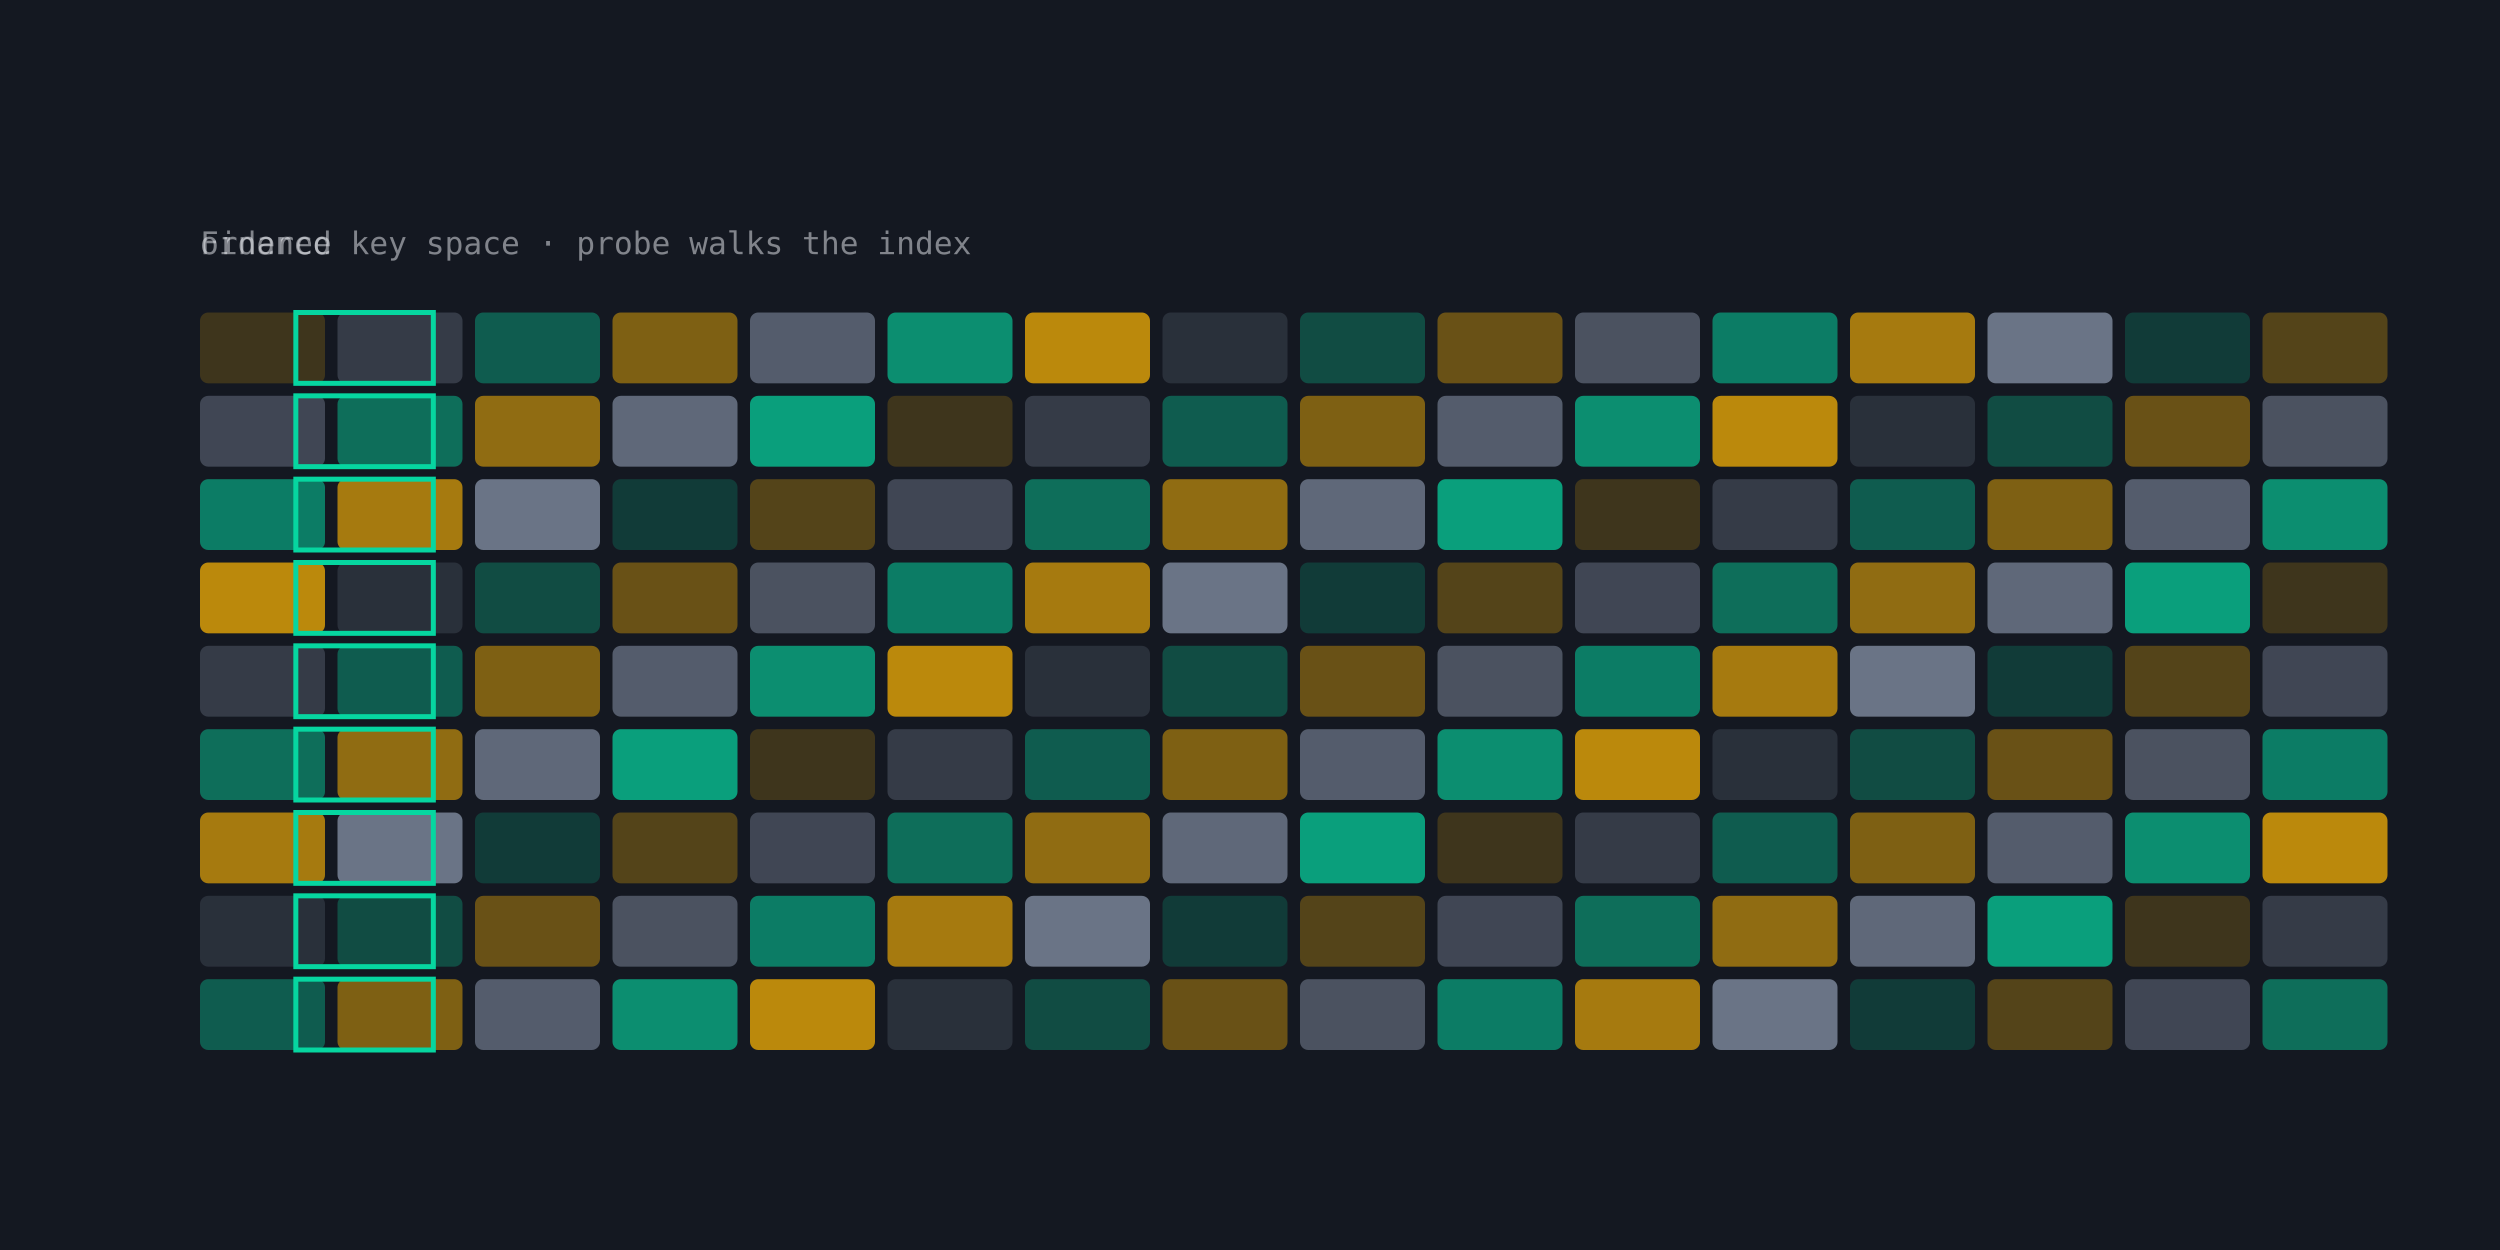
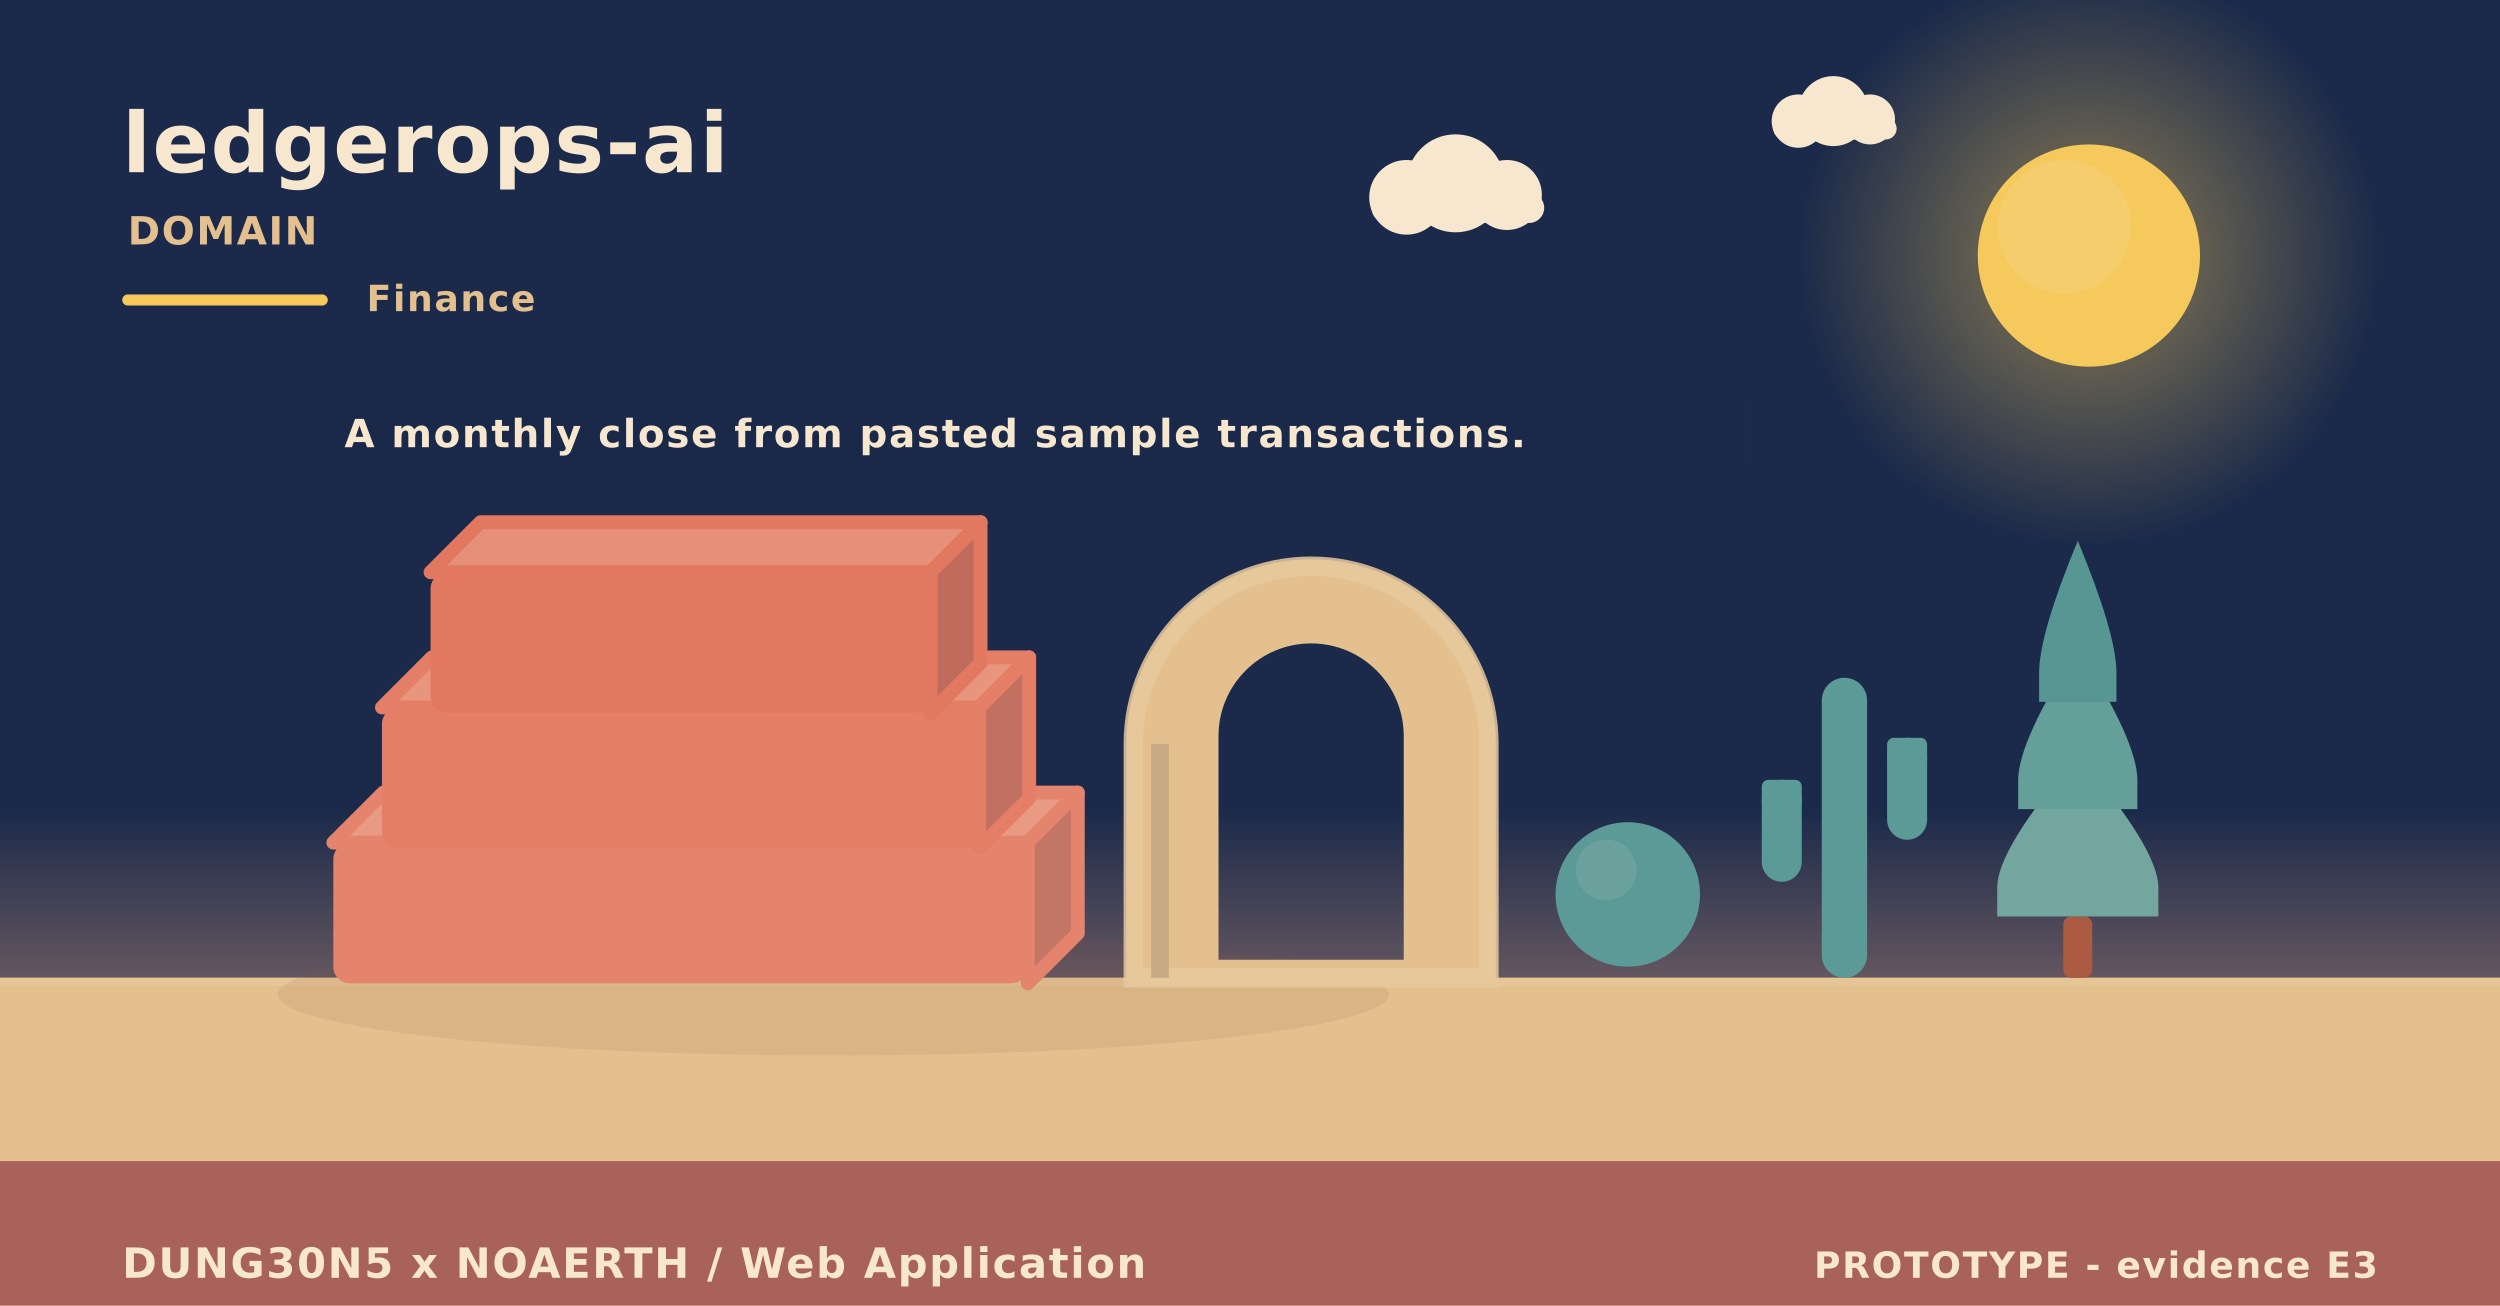
- <svg xmlns="http://www.w3.org/2000/svg" viewBox="0 0 1200 600" width="1200" height="600" role="img" aria-label="ledgerops-ai domain model">
-   <rect width="1200" height="600" fill="#141821" />
-   <defs>
-     <linearGradient id="gd" x1="0" y1="0" x2="1" y2="1">
-       <stop offset="0%" stop-color="#ffb703" />
-       <stop offset="100%" stop-color="#8d99ae" />
-     </linearGradient>
-   </defs>
-   <rect x="96.00" y="150.00" width="60.00" height="34.00" rx="4.00" fill="#ffb703" opacity="0.18" />
-   <rect x="162.00" y="150.00" width="60.00" height="34.00" rx="4.00" fill="#8d99ae" opacity="0.27" />
-   <rect x="228.00" y="150.00" width="60.00" height="34.00" rx="4.00" fill="#06d6a0" opacity="0.36" />
-   <rect x="294.00" y="150.00" width="60.00" height="34.00" rx="4.00" fill="#ffb703" opacity="0.45" />
-   <rect x="360.00" y="150.00" width="60.00" height="34.00" rx="4.00" fill="#8d99ae" opacity="0.53" />
-   <rect x="426.00" y="150.00" width="60.00" height="34.00" rx="4.00" fill="#06d6a0" opacity="0.62" />
-   <rect x="492.00" y="150.00" width="60.00" height="34.00" rx="4.00" fill="#ffb703" opacity="0.71" />
-   <rect x="558.00" y="150.00" width="60.00" height="34.00" rx="4.00" fill="#8d99ae" opacity="0.18" />
-   <rect x="624.00" y="150.00" width="60.00" height="34.00" rx="4.00" fill="#06d6a0" opacity="0.27" />
-   <rect x="690.00" y="150.00" width="60.00" height="34.00" rx="4.00" fill="#ffb703" opacity="0.36" />
-   <rect x="756.00" y="150.00" width="60.00" height="34.00" rx="4.00" fill="#8d99ae" opacity="0.45" />
-   <rect x="822.00" y="150.00" width="60.00" height="34.00" rx="4.00" fill="#06d6a0" opacity="0.53" />
-   <rect x="888.00" y="150.00" width="60.00" height="34.00" rx="4.00" fill="#ffb703" opacity="0.62" />
-   <rect x="954.00" y="150.00" width="60.00" height="34.00" rx="4.00" fill="#8d99ae" opacity="0.71" />
-   <rect x="1020.00" y="150.00" width="60.00" height="34.00" rx="4.00" fill="#06d6a0" opacity="0.18" />
-   <rect x="1086.00" y="150.00" width="60.00" height="34.00" rx="4.00" fill="#ffb703" opacity="0.27" />
-   <rect x="96.00" y="190.00" width="60.00" height="34.00" rx="4.00" fill="#8d99ae" opacity="0.36" />
-   <rect x="162.00" y="190.00" width="60.00" height="34.00" rx="4.00" fill="#06d6a0" opacity="0.45" />
-   <rect x="228.00" y="190.00" width="60.00" height="34.00" rx="4.00" fill="#ffb703" opacity="0.53" />
-   <rect x="294.00" y="190.00" width="60.00" height="34.00" rx="4.00" fill="#8d99ae" opacity="0.62" />
-   <rect x="360.00" y="190.00" width="60.00" height="34.00" rx="4.00" fill="#06d6a0" opacity="0.71" />
-   <rect x="426.00" y="190.00" width="60.00" height="34.00" rx="4.00" fill="#ffb703" opacity="0.18" />
-   <rect x="492.00" y="190.00" width="60.00" height="34.00" rx="4.00" fill="#8d99ae" opacity="0.27" />
-   <rect x="558.00" y="190.00" width="60.00" height="34.00" rx="4.00" fill="#06d6a0" opacity="0.36" />
-   <rect x="624.00" y="190.00" width="60.00" height="34.00" rx="4.00" fill="#ffb703" opacity="0.45" />
-   <rect x="690.00" y="190.00" width="60.00" height="34.00" rx="4.00" fill="#8d99ae" opacity="0.53" />
-   <rect x="756.00" y="190.00" width="60.00" height="34.00" rx="4.00" fill="#06d6a0" opacity="0.62" />
-   <rect x="822.00" y="190.00" width="60.00" height="34.00" rx="4.00" fill="#ffb703" opacity="0.71" />
-   <rect x="888.00" y="190.00" width="60.00" height="34.00" rx="4.00" fill="#8d99ae" opacity="0.18" />
-   <rect x="954.00" y="190.00" width="60.00" height="34.00" rx="4.00" fill="#06d6a0" opacity="0.27" />
-   <rect x="1020.00" y="190.00" width="60.00" height="34.00" rx="4.00" fill="#ffb703" opacity="0.36" />
-   <rect x="1086.00" y="190.00" width="60.00" height="34.00" rx="4.00" fill="#8d99ae" opacity="0.45" />
-   <rect x="96.00" y="230.00" width="60.00" height="34.00" rx="4.00" fill="#06d6a0" opacity="0.53" />
-   <rect x="162.00" y="230.00" width="60.00" height="34.00" rx="4.00" fill="#ffb703" opacity="0.62" />
-   <rect x="228.00" y="230.00" width="60.00" height="34.00" rx="4.00" fill="#8d99ae" opacity="0.71" />
-   <rect x="294.00" y="230.00" width="60.00" height="34.00" rx="4.00" fill="#06d6a0" opacity="0.18" />
-   <rect x="360.00" y="230.00" width="60.00" height="34.00" rx="4.00" fill="#ffb703" opacity="0.27" />
-   <rect x="426.00" y="230.00" width="60.00" height="34.00" rx="4.00" fill="#8d99ae" opacity="0.36" />
-   <rect x="492.00" y="230.00" width="60.00" height="34.00" rx="4.00" fill="#06d6a0" opacity="0.45" />
-   <rect x="558.00" y="230.00" width="60.00" height="34.00" rx="4.00" fill="#ffb703" opacity="0.53" />
-   <rect x="624.00" y="230.00" width="60.00" height="34.00" rx="4.00" fill="#8d99ae" opacity="0.62" />
-   <rect x="690.00" y="230.00" width="60.00" height="34.00" rx="4.00" fill="#06d6a0" opacity="0.71" />
-   <rect x="756.00" y="230.00" width="60.00" height="34.00" rx="4.00" fill="#ffb703" opacity="0.18" />
-   <rect x="822.00" y="230.00" width="60.00" height="34.00" rx="4.00" fill="#8d99ae" opacity="0.27" />
-   <rect x="888.00" y="230.00" width="60.00" height="34.00" rx="4.00" fill="#06d6a0" opacity="0.36" />
-   <rect x="954.00" y="230.00" width="60.00" height="34.00" rx="4.00" fill="#ffb703" opacity="0.45" />
-   <rect x="1020.00" y="230.00" width="60.00" height="34.00" rx="4.00" fill="#8d99ae" opacity="0.53" />
-   <rect x="1086.00" y="230.00" width="60.00" height="34.00" rx="4.00" fill="#06d6a0" opacity="0.62" />
-   <rect x="96.00" y="270.00" width="60.00" height="34.00" rx="4.00" fill="#ffb703" opacity="0.71" />
-   <rect x="162.00" y="270.00" width="60.00" height="34.00" rx="4.00" fill="#8d99ae" opacity="0.18" />
-   <rect x="228.00" y="270.00" width="60.00" height="34.00" rx="4.00" fill="#06d6a0" opacity="0.27" />
-   <rect x="294.00" y="270.00" width="60.00" height="34.00" rx="4.00" fill="#ffb703" opacity="0.36" />
-   <rect x="360.00" y="270.00" width="60.00" height="34.00" rx="4.00" fill="#8d99ae" opacity="0.45" />
-   <rect x="426.00" y="270.00" width="60.00" height="34.00" rx="4.00" fill="#06d6a0" opacity="0.53" />
-   <rect x="492.00" y="270.00" width="60.00" height="34.00" rx="4.00" fill="#ffb703" opacity="0.62" />
-   <rect x="558.00" y="270.00" width="60.00" height="34.00" rx="4.00" fill="#8d99ae" opacity="0.71" />
-   <rect x="624.00" y="270.00" width="60.00" height="34.00" rx="4.00" fill="#06d6a0" opacity="0.18" />
-   <rect x="690.00" y="270.00" width="60.00" height="34.00" rx="4.00" fill="#ffb703" opacity="0.27" />
-   <rect x="756.00" y="270.00" width="60.00" height="34.00" rx="4.00" fill="#8d99ae" opacity="0.36" />
-   <rect x="822.00" y="270.00" width="60.00" height="34.00" rx="4.00" fill="#06d6a0" opacity="0.45" />
-   <rect x="888.00" y="270.00" width="60.00" height="34.00" rx="4.00" fill="#ffb703" opacity="0.53" />
-   <rect x="954.00" y="270.00" width="60.00" height="34.00" rx="4.00" fill="#8d99ae" opacity="0.62" />
-   <rect x="1020.00" y="270.00" width="60.00" height="34.00" rx="4.00" fill="#06d6a0" opacity="0.71" />
-   <rect x="1086.00" y="270.00" width="60.00" height="34.00" rx="4.00" fill="#ffb703" opacity="0.18" />
-   <rect x="96.00" y="310.00" width="60.00" height="34.00" rx="4.00" fill="#8d99ae" opacity="0.27" />
-   <rect x="162.00" y="310.00" width="60.00" height="34.00" rx="4.00" fill="#06d6a0" opacity="0.36" />
-   <rect x="228.00" y="310.00" width="60.00" height="34.00" rx="4.00" fill="#ffb703" opacity="0.45" />
-   <rect x="294.00" y="310.00" width="60.00" height="34.00" rx="4.00" fill="#8d99ae" opacity="0.53" />
-   <rect x="360.00" y="310.00" width="60.00" height="34.00" rx="4.00" fill="#06d6a0" opacity="0.62" />
-   <rect x="426.00" y="310.00" width="60.00" height="34.00" rx="4.00" fill="#ffb703" opacity="0.71" />
-   <rect x="492.00" y="310.00" width="60.00" height="34.00" rx="4.00" fill="#8d99ae" opacity="0.18" />
-   <rect x="558.00" y="310.00" width="60.00" height="34.00" rx="4.00" fill="#06d6a0" opacity="0.27" />
-   <rect x="624.00" y="310.00" width="60.00" height="34.00" rx="4.00" fill="#ffb703" opacity="0.36" />
-   <rect x="690.00" y="310.00" width="60.00" height="34.00" rx="4.00" fill="#8d99ae" opacity="0.45" />
-   <rect x="756.00" y="310.00" width="60.00" height="34.00" rx="4.00" fill="#06d6a0" opacity="0.53" />
-   <rect x="822.00" y="310.00" width="60.00" height="34.00" rx="4.00" fill="#ffb703" opacity="0.62" />
-   <rect x="888.00" y="310.00" width="60.00" height="34.00" rx="4.00" fill="#8d99ae" opacity="0.71" />
-   <rect x="954.00" y="310.00" width="60.00" height="34.00" rx="4.00" fill="#06d6a0" opacity="0.18" />
-   <rect x="1020.00" y="310.00" width="60.00" height="34.00" rx="4.00" fill="#ffb703" opacity="0.27" />
-   <rect x="1086.00" y="310.00" width="60.00" height="34.00" rx="4.00" fill="#8d99ae" opacity="0.36" />
-   <rect x="96.00" y="350.00" width="60.00" height="34.00" rx="4.00" fill="#06d6a0" opacity="0.45" />
-   <rect x="162.00" y="350.00" width="60.00" height="34.00" rx="4.00" fill="#ffb703" opacity="0.53" />
-   <rect x="228.00" y="350.00" width="60.00" height="34.00" rx="4.00" fill="#8d99ae" opacity="0.62" />
-   <rect x="294.00" y="350.00" width="60.00" height="34.00" rx="4.00" fill="#06d6a0" opacity="0.71" />
-   <rect x="360.00" y="350.00" width="60.00" height="34.00" rx="4.00" fill="#ffb703" opacity="0.18" />
-   <rect x="426.00" y="350.00" width="60.00" height="34.00" rx="4.00" fill="#8d99ae" opacity="0.27" />
-   <rect x="492.00" y="350.00" width="60.00" height="34.00" rx="4.00" fill="#06d6a0" opacity="0.36" />
-   <rect x="558.00" y="350.00" width="60.00" height="34.00" rx="4.00" fill="#ffb703" opacity="0.45" />
-   <rect x="624.00" y="350.00" width="60.00" height="34.00" rx="4.00" fill="#8d99ae" opacity="0.53" />
-   <rect x="690.00" y="350.00" width="60.00" height="34.00" rx="4.00" fill="#06d6a0" opacity="0.62" />
-   <rect x="756.00" y="350.00" width="60.00" height="34.00" rx="4.00" fill="#ffb703" opacity="0.71" />
-   <rect x="822.00" y="350.00" width="60.00" height="34.00" rx="4.00" fill="#8d99ae" opacity="0.18" />
-   <rect x="888.00" y="350.00" width="60.00" height="34.00" rx="4.00" fill="#06d6a0" opacity="0.27" />
-   <rect x="954.00" y="350.00" width="60.00" height="34.00" rx="4.00" fill="#ffb703" opacity="0.36" />
-   <rect x="1020.00" y="350.00" width="60.00" height="34.00" rx="4.00" fill="#8d99ae" opacity="0.45" />
-   <rect x="1086.00" y="350.00" width="60.00" height="34.00" rx="4.00" fill="#06d6a0" opacity="0.53" />
-   <rect x="96.00" y="390.00" width="60.00" height="34.00" rx="4.00" fill="#ffb703" opacity="0.62" />
-   <rect x="162.00" y="390.00" width="60.00" height="34.00" rx="4.00" fill="#8d99ae" opacity="0.71" />
-   <rect x="228.00" y="390.00" width="60.00" height="34.00" rx="4.00" fill="#06d6a0" opacity="0.18" />
-   <rect x="294.00" y="390.00" width="60.00" height="34.00" rx="4.00" fill="#ffb703" opacity="0.27" />
-   <rect x="360.00" y="390.00" width="60.00" height="34.00" rx="4.00" fill="#8d99ae" opacity="0.36" />
-   <rect x="426.00" y="390.00" width="60.00" height="34.00" rx="4.00" fill="#06d6a0" opacity="0.45" />
-   <rect x="492.00" y="390.00" width="60.00" height="34.00" rx="4.00" fill="#ffb703" opacity="0.53" />
-   <rect x="558.00" y="390.00" width="60.00" height="34.00" rx="4.00" fill="#8d99ae" opacity="0.62" />
-   <rect x="624.00" y="390.00" width="60.00" height="34.00" rx="4.00" fill="#06d6a0" opacity="0.71" />
-   <rect x="690.00" y="390.00" width="60.00" height="34.00" rx="4.00" fill="#ffb703" opacity="0.18" />
-   <rect x="756.00" y="390.00" width="60.00" height="34.00" rx="4.00" fill="#8d99ae" opacity="0.27" />
-   <rect x="822.00" y="390.00" width="60.00" height="34.00" rx="4.00" fill="#06d6a0" opacity="0.36" />
-   <rect x="888.00" y="390.00" width="60.00" height="34.00" rx="4.00" fill="#ffb703" opacity="0.45" />
-   <rect x="954.00" y="390.00" width="60.00" height="34.00" rx="4.00" fill="#8d99ae" opacity="0.53" />
-   <rect x="1020.00" y="390.00" width="60.00" height="34.00" rx="4.00" fill="#06d6a0" opacity="0.62" />
-   <rect x="1086.00" y="390.00" width="60.00" height="34.00" rx="4.00" fill="#ffb703" opacity="0.71" />
-   <rect x="96.00" y="430.00" width="60.00" height="34.00" rx="4.00" fill="#8d99ae" opacity="0.18" />
-   <rect x="162.00" y="430.00" width="60.00" height="34.00" rx="4.00" fill="#06d6a0" opacity="0.27" />
-   <rect x="228.00" y="430.00" width="60.00" height="34.00" rx="4.00" fill="#ffb703" opacity="0.36" />
-   <rect x="294.00" y="430.00" width="60.00" height="34.00" rx="4.00" fill="#8d99ae" opacity="0.45" />
-   <rect x="360.00" y="430.00" width="60.00" height="34.00" rx="4.00" fill="#06d6a0" opacity="0.53" />
-   <rect x="426.00" y="430.00" width="60.00" height="34.00" rx="4.00" fill="#ffb703" opacity="0.62" />
-   <rect x="492.00" y="430.00" width="60.00" height="34.00" rx="4.00" fill="#8d99ae" opacity="0.71" />
-   <rect x="558.00" y="430.00" width="60.00" height="34.00" rx="4.00" fill="#06d6a0" opacity="0.18" />
-   <rect x="624.00" y="430.00" width="60.00" height="34.00" rx="4.00" fill="#ffb703" opacity="0.27" />
-   <rect x="690.00" y="430.00" width="60.00" height="34.00" rx="4.00" fill="#8d99ae" opacity="0.36" />
-   <rect x="756.00" y="430.00" width="60.00" height="34.00" rx="4.00" fill="#06d6a0" opacity="0.45" />
-   <rect x="822.00" y="430.00" width="60.00" height="34.00" rx="4.00" fill="#ffb703" opacity="0.53" />
-   <rect x="888.00" y="430.00" width="60.00" height="34.00" rx="4.00" fill="#8d99ae" opacity="0.62" />
-   <rect x="954.00" y="430.00" width="60.00" height="34.00" rx="4.00" fill="#06d6a0" opacity="0.71" />
-   <rect x="1020.00" y="430.00" width="60.00" height="34.00" rx="4.00" fill="#ffb703" opacity="0.18" />
-   <rect x="1086.00" y="430.00" width="60.00" height="34.00" rx="4.00" fill="#8d99ae" opacity="0.27" />
-   <rect x="96.00" y="470.00" width="60.00" height="34.00" rx="4.00" fill="#06d6a0" opacity="0.36" />
-   <rect x="162.00" y="470.00" width="60.00" height="34.00" rx="4.00" fill="#ffb703" opacity="0.45" />
-   <rect x="228.00" y="470.00" width="60.00" height="34.00" rx="4.00" fill="#8d99ae" opacity="0.53" />
-   <rect x="294.00" y="470.00" width="60.00" height="34.00" rx="4.00" fill="#06d6a0" opacity="0.62" />
-   <rect x="360.00" y="470.00" width="60.00" height="34.00" rx="4.00" fill="#ffb703" opacity="0.71" />
-   <rect x="426.00" y="470.00" width="60.00" height="34.00" rx="4.00" fill="#8d99ae" opacity="0.18" />
-   <rect x="492.00" y="470.00" width="60.00" height="34.00" rx="4.00" fill="#06d6a0" opacity="0.27" />
-   <rect x="558.00" y="470.00" width="60.00" height="34.00" rx="4.00" fill="#ffb703" opacity="0.36" />
-   <rect x="624.00" y="470.00" width="60.00" height="34.00" rx="4.00" fill="#8d99ae" opacity="0.45" />
-   <rect x="690.00" y="470.00" width="60.00" height="34.00" rx="4.00" fill="#06d6a0" opacity="0.53" />
-   <rect x="756.00" y="470.00" width="60.00" height="34.00" rx="4.00" fill="#ffb703" opacity="0.62" />
-   <rect x="822.00" y="470.00" width="60.00" height="34.00" rx="4.00" fill="#8d99ae" opacity="0.71" />
-   <rect x="888.00" y="470.00" width="60.00" height="34.00" rx="4.00" fill="#06d6a0" opacity="0.18" />
-   <rect x="954.00" y="470.00" width="60.00" height="34.00" rx="4.00" fill="#ffb703" opacity="0.27" />
-   <rect x="1020.00" y="470.00" width="60.00" height="34.00" rx="4.00" fill="#8d99ae" opacity="0.36" />
-   <rect x="1086.00" y="470.00" width="60.00" height="34.00" rx="4.00" fill="#06d6a0" opacity="0.45" />
+ <svg xmlns="http://www.w3.org/2000/svg" width="900" height="470" viewBox="0 0 900 470" role="img" aria-label="ledgerops-ai - the problem it addresses">
+   <linearGradient id="skym" x1="0" y1="0" x2="0" y2="1">
+     <stop offset="0" stop-color="#1b2a4a" />
+     <stop offset="0.62" stop-color="#1b2a4a" />
+     <stop offset="1" stop-color="#f3ad8a" />
+   </linearGradient>
+   <rect width="900" height="470" fill="url(#skym)" />
+   <radialGradient id="sunm">
+     <stop offset="0.35" stop-color="#f5c95c" stop-opacity="0.34" />
+     <stop offset="1" stop-color="#f5c95c" stop-opacity="0" />
+   </radialGradient>
+   <circle cx="752" cy="92" r="104" fill="url(#sunm)" />
+   <circle cx="752" cy="92" r="40" fill="#f5c95c" />
+   <circle cx="743.2" cy="81.6" r="24" fill="#f5d27e" opacity="0.5" />
  <g>
-     <rect x="142" y="150" width="66" height="34" fill="none" stroke="#06d6a0" stroke-width="2.4">
-       <animate attributeName="opacity" values="0;1;0" dur="7.85s" begin="0.0s" repeatCount="indefinite" />
-     </rect>
+     <circle cx="524" cy="66" r="17.64" fill="#f6e7ce" />
+     <circle cx="506.36" cy="71.04" r="13.44" fill="#f6e7ce" />
+     <circle cx="542.48" cy="70.2" r="12.6" fill="#f6e7ce" />
+     <rect x="493.76" y="69.36" width="62.16" height="10.92" rx="5.46" fill="#f6e7ce" />
+     <animateTransform attributeName="transform" type="translate" values="0 0;24 0;0 0" dur="36s" begin="0s" repeatCount="indefinite" />
  </g>
  <g>
-     <rect x="142" y="190" width="66" height="34" fill="none" stroke="#06d6a0" stroke-width="2.4">
-       <animate attributeName="opacity" values="0;1;0" dur="7.85s" begin="0.42s" repeatCount="indefinite" />
-     </rect>
+     <circle cx="660" cy="40" r="12.6" fill="#f6e7ce" />
+     <circle cx="647.4" cy="43.6" r="9.6" fill="#f6e7ce" />
+     <circle cx="673.2" cy="43" r="9" fill="#f6e7ce" />
+     <rect x="638.4" y="42.4" width="44.4" height="7.8" rx="3.9" fill="#f6e7ce" />
+     <animateTransform attributeName="transform" type="translate" values="0 0;-18 0;0 0" dur="46s" begin="3s" repeatCount="indefinite" />
  </g>
-   <g>
-     <rect x="142" y="230" width="66" height="34" fill="none" stroke="#06d6a0" stroke-width="2.4">
-       <animate attributeName="opacity" values="0;1;0" dur="7.85s" begin="0.84s" repeatCount="indefinite" />
-     </rect>
-   </g>
-   <g>
-     <rect x="142" y="270" width="66" height="34" fill="none" stroke="#06d6a0" stroke-width="2.4">
-       <animate attributeName="opacity" values="0;1;0" dur="7.85s" begin="1.26s" repeatCount="indefinite" />
-     </rect>
-   </g>
-   <g>
-     <rect x="142" y="310" width="66" height="34" fill="none" stroke="#06d6a0" stroke-width="2.4">
-       <animate attributeName="opacity" values="0;1;0" dur="7.85s" begin="1.68s" repeatCount="indefinite" />
-     </rect>
-   </g>
-   <g>
-     <rect x="142" y="350" width="66" height="34" fill="none" stroke="#06d6a0" stroke-width="2.4">
-       <animate attributeName="opacity" values="0;1;0" dur="7.85s" begin="2.1s" repeatCount="indefinite" />
-     </rect>
-   </g>
-   <g>
-     <rect x="142" y="390" width="66" height="34" fill="none" stroke="#06d6a0" stroke-width="2.4">
-       <animate attributeName="opacity" values="0;1;0" dur="7.85s" begin="2.52s" repeatCount="indefinite" />
-     </rect>
-   </g>
-   <g>
-     <rect x="142" y="430" width="66" height="34" fill="none" stroke="#06d6a0" stroke-width="2.4">
-       <animate attributeName="opacity" values="0;1;0" dur="7.85s" begin="2.94s" repeatCount="indefinite" />
-     </rect>
-   </g>
-   <g>
-     <rect x="142" y="470" width="66" height="34" fill="none" stroke="#06d6a0" stroke-width="2.4">
-       <animate attributeName="opacity" values="0;1;0" dur="7.85s" begin="3.36s" repeatCount="indefinite" />
-     </rect>
-   </g>
-   <text x="96" y="122" font-family="ui-monospace,Menlo,monospace" font-size="15" fill="rgba(238,241,246,0.500)">ordered key space · probe walks the index</text>
-   <text x="96" y="122" font-family="ui-monospace,Menlo,monospace" font-size="15" fill="rgba(238,241,246,0.500)">Finance</text>
+   <rect x="0" y="352" width="900" height="118" fill="#e3c08d" />
+   <rect x="0" y="352" width="900" height="3" fill="#e6c596" />
+   <text x="44" y="62" font-family="Verdana,DejaVu Sans,sans-serif" font-size="30" font-weight="700" letter-spacing="0.6" fill="#f6e7ce" text-anchor="start">ledgerops-ai</text>
+   <text x="46" y="88" font-family="Verdana,DejaVu Sans,sans-serif" font-size="14" font-weight="700" letter-spacing="0.6" fill="#e3c08d" text-anchor="start">DOMAIN</text>
+   <rect x="44" y="106" width="74" height="4" rx="2" fill="#f5c95c" />
+   <text x="132" y="112" font-family="Verdana,DejaVu Sans,sans-serif" font-size="13" font-weight="700" letter-spacing="0.6" fill="#e3c08d" text-anchor="start">Finance</text>
+   <ellipse cx="300" cy="358" rx="200" ry="22" fill="rgba(138,90,68,0.11)" />
+   <path d="M120,303.33 L370,303.33 L388,285.33 L138,285.33 Z" fill="#e99a82" stroke="#e5846c" stroke-width="5" stroke-linejoin="round" />
+   <path d="M370,303.33 L388,285.33 L388,336 L370,354 Z" fill="#c37566" stroke="#e5846c" stroke-width="5" stroke-linejoin="round" />
+   <rect x="120" y="303.33" width="250" height="50.67" rx="6" fill="#e5846c" />
+   <path d="M137.5,254.67 L352.5,254.67 L370.5,236.67 L155.5,236.67 Z" fill="#e8957d" stroke="#e47e66" stroke-width="5" stroke-linejoin="round" />
+   <path d="M352.5,254.67 L370.5,236.67 L370.5,287.33 L352.5,305.33 Z" fill="#c27061" stroke="#e47e66" stroke-width="5" stroke-linejoin="round" />
+   <rect x="137.5" y="254.67" width="215" height="50.67" rx="6" fill="#e47e66" />
+   <path d="M155,206 L335,206 L353,188 L173,188 Z" fill="#e79079" stroke="#e37861" stroke-width="5" stroke-linejoin="round" />
+   <path d="M335,206 L353,188 L353,238.67 L335,256.67 Z" fill="#c16b5d" stroke="#e37861" stroke-width="5" stroke-linejoin="round" />
+   <rect x="155" y="206" width="180" height="50.67" rx="6" fill="#e37861" />
+   <path d="M408,352 L408,267.84 A64,64 0 0 1 536,267.84 L536,352 Z M436.16,348 L436.16,264.97 A35.84,35.84 0 0 1 507.84,264.97 L507.84,348 Z" fill="#e3c08d" fill-rule="evenodd" stroke="#e3c08d" stroke-width="5" stroke-linejoin="round" />
+   <path d="M408,352 L408,267.84 A64,64 0 0 1 536,267.84 L536,352 Z" fill="none" stroke="#e8c99d" stroke-width="7" stroke-linecap="round" opacity="0.85" />
+   <rect x="414.4" y="267.84" width="6.4" height="84.16" fill="#c7ab84" />
+   <circle cx="586" cy="322" r="26" fill="#5b9a97" />
+   <circle cx="578.2" cy="313.16" r="10.92" fill="#7aa9a2" opacity="0.55" />
+   <rect x="655.84" y="244" width="16.32" height="108" rx="8.16" fill="#5b9a97" />
+   <rect x="634.24" y="280.72" width="14.4" height="36.72" rx="7.2" fill="#5b9a97" />
+   <rect x="634.24" y="280.72" width="14.4" height="10.8" rx="2.4" fill="#5b9a97" />
+   <rect x="679.36" y="265.6" width="14.4" height="36.72" rx="7.2" fill="#5b9a97" />
+   <rect x="679.36" y="265.6" width="14.4" height="10.8" rx="2.4" fill="#5b9a97" />
+   <rect x="742.78" y="329.92" width="10.44" height="22.08" rx="2.9" fill="#ac5b43" />
+   <path d="M748,271.96 Q719,305.58 719,319.49 Q719,329.92 719,329.92 L777,329.92 Q777,329.92 777,319.49 Q777,305.58 748,271.96 Z" fill="#74a6a0" />
+   <path d="M748,233.32 Q726.54,266.94 726.54,280.85 Q726.54,291.28 726.54,291.28 L769.46,291.28 Q769.46,291.28 769.46,280.85 Q769.46,266.94 748,233.32 Z" fill="#649f9a" />
+   <path d="M748,194.68 Q734.08,228.3 734.08,242.21 Q734.08,252.64 734.08,252.64 L761.92,252.64 Q761.92,252.64 761.92,242.21 Q761.92,228.3 748,194.68 Z" fill="#589694" />
+   <rect x="108" y="132" width="520" height="46" rx="12" fill="rgba(27,42,74,0.42)" opacity="0.94" />
+   <text x="124" y="161" font-family="Verdana,DejaVu Sans,sans-serif" font-size="14" font-weight="700" letter-spacing="0.6" fill="#f6e7ce" text-anchor="start">A monthly close from pasted sample transactions.</text>
+   <rect x="0" y="418" width="900" height="52" rx="0" fill="#a65c56" opacity="0.94" />
+   <text x="44" y="460" font-family="Verdana,DejaVu Sans,sans-serif" font-size="15" font-weight="700" letter-spacing="0.6" fill="#f6e7ce" text-anchor="start">DUNG30N5 x NOAERTH  /  Web Application</text>
+   <text x="856" y="460" font-family="Verdana,DejaVu Sans,sans-serif" font-size="13" font-weight="700" letter-spacing="0.6" fill="#f6e7ce" text-anchor="end">PROTOTYPE  -  evidence E3</text>
</svg>
